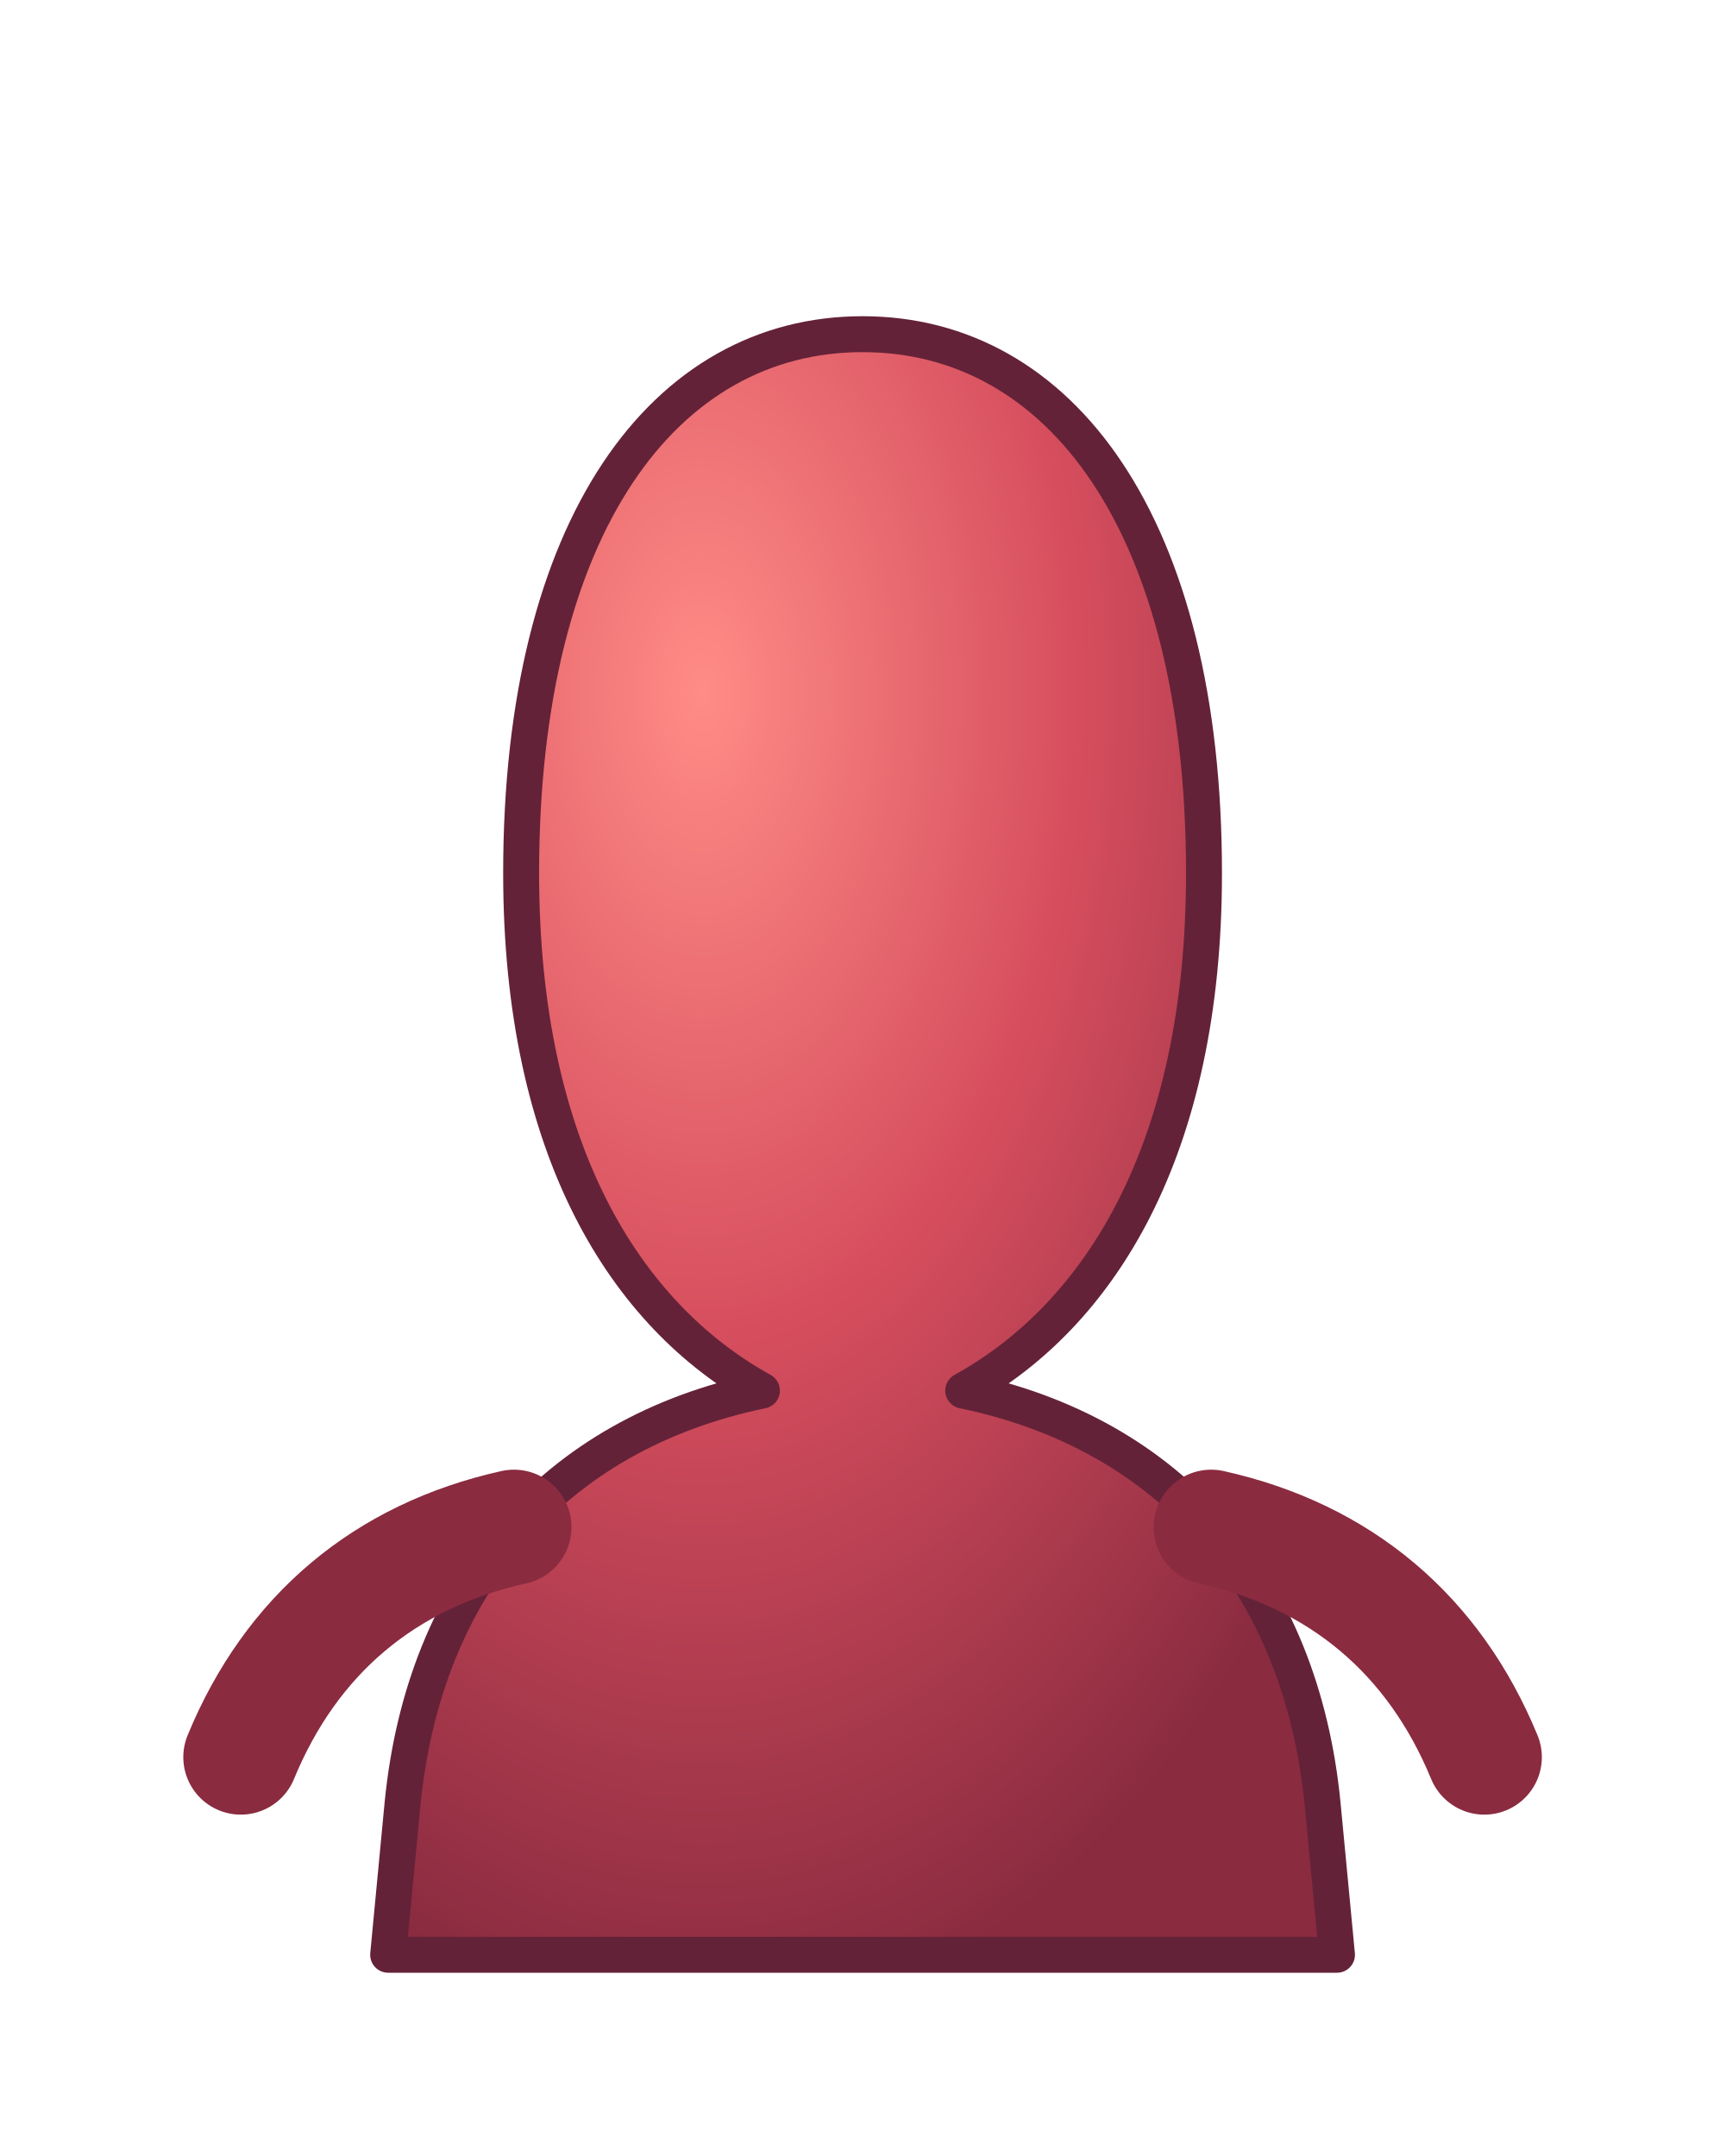
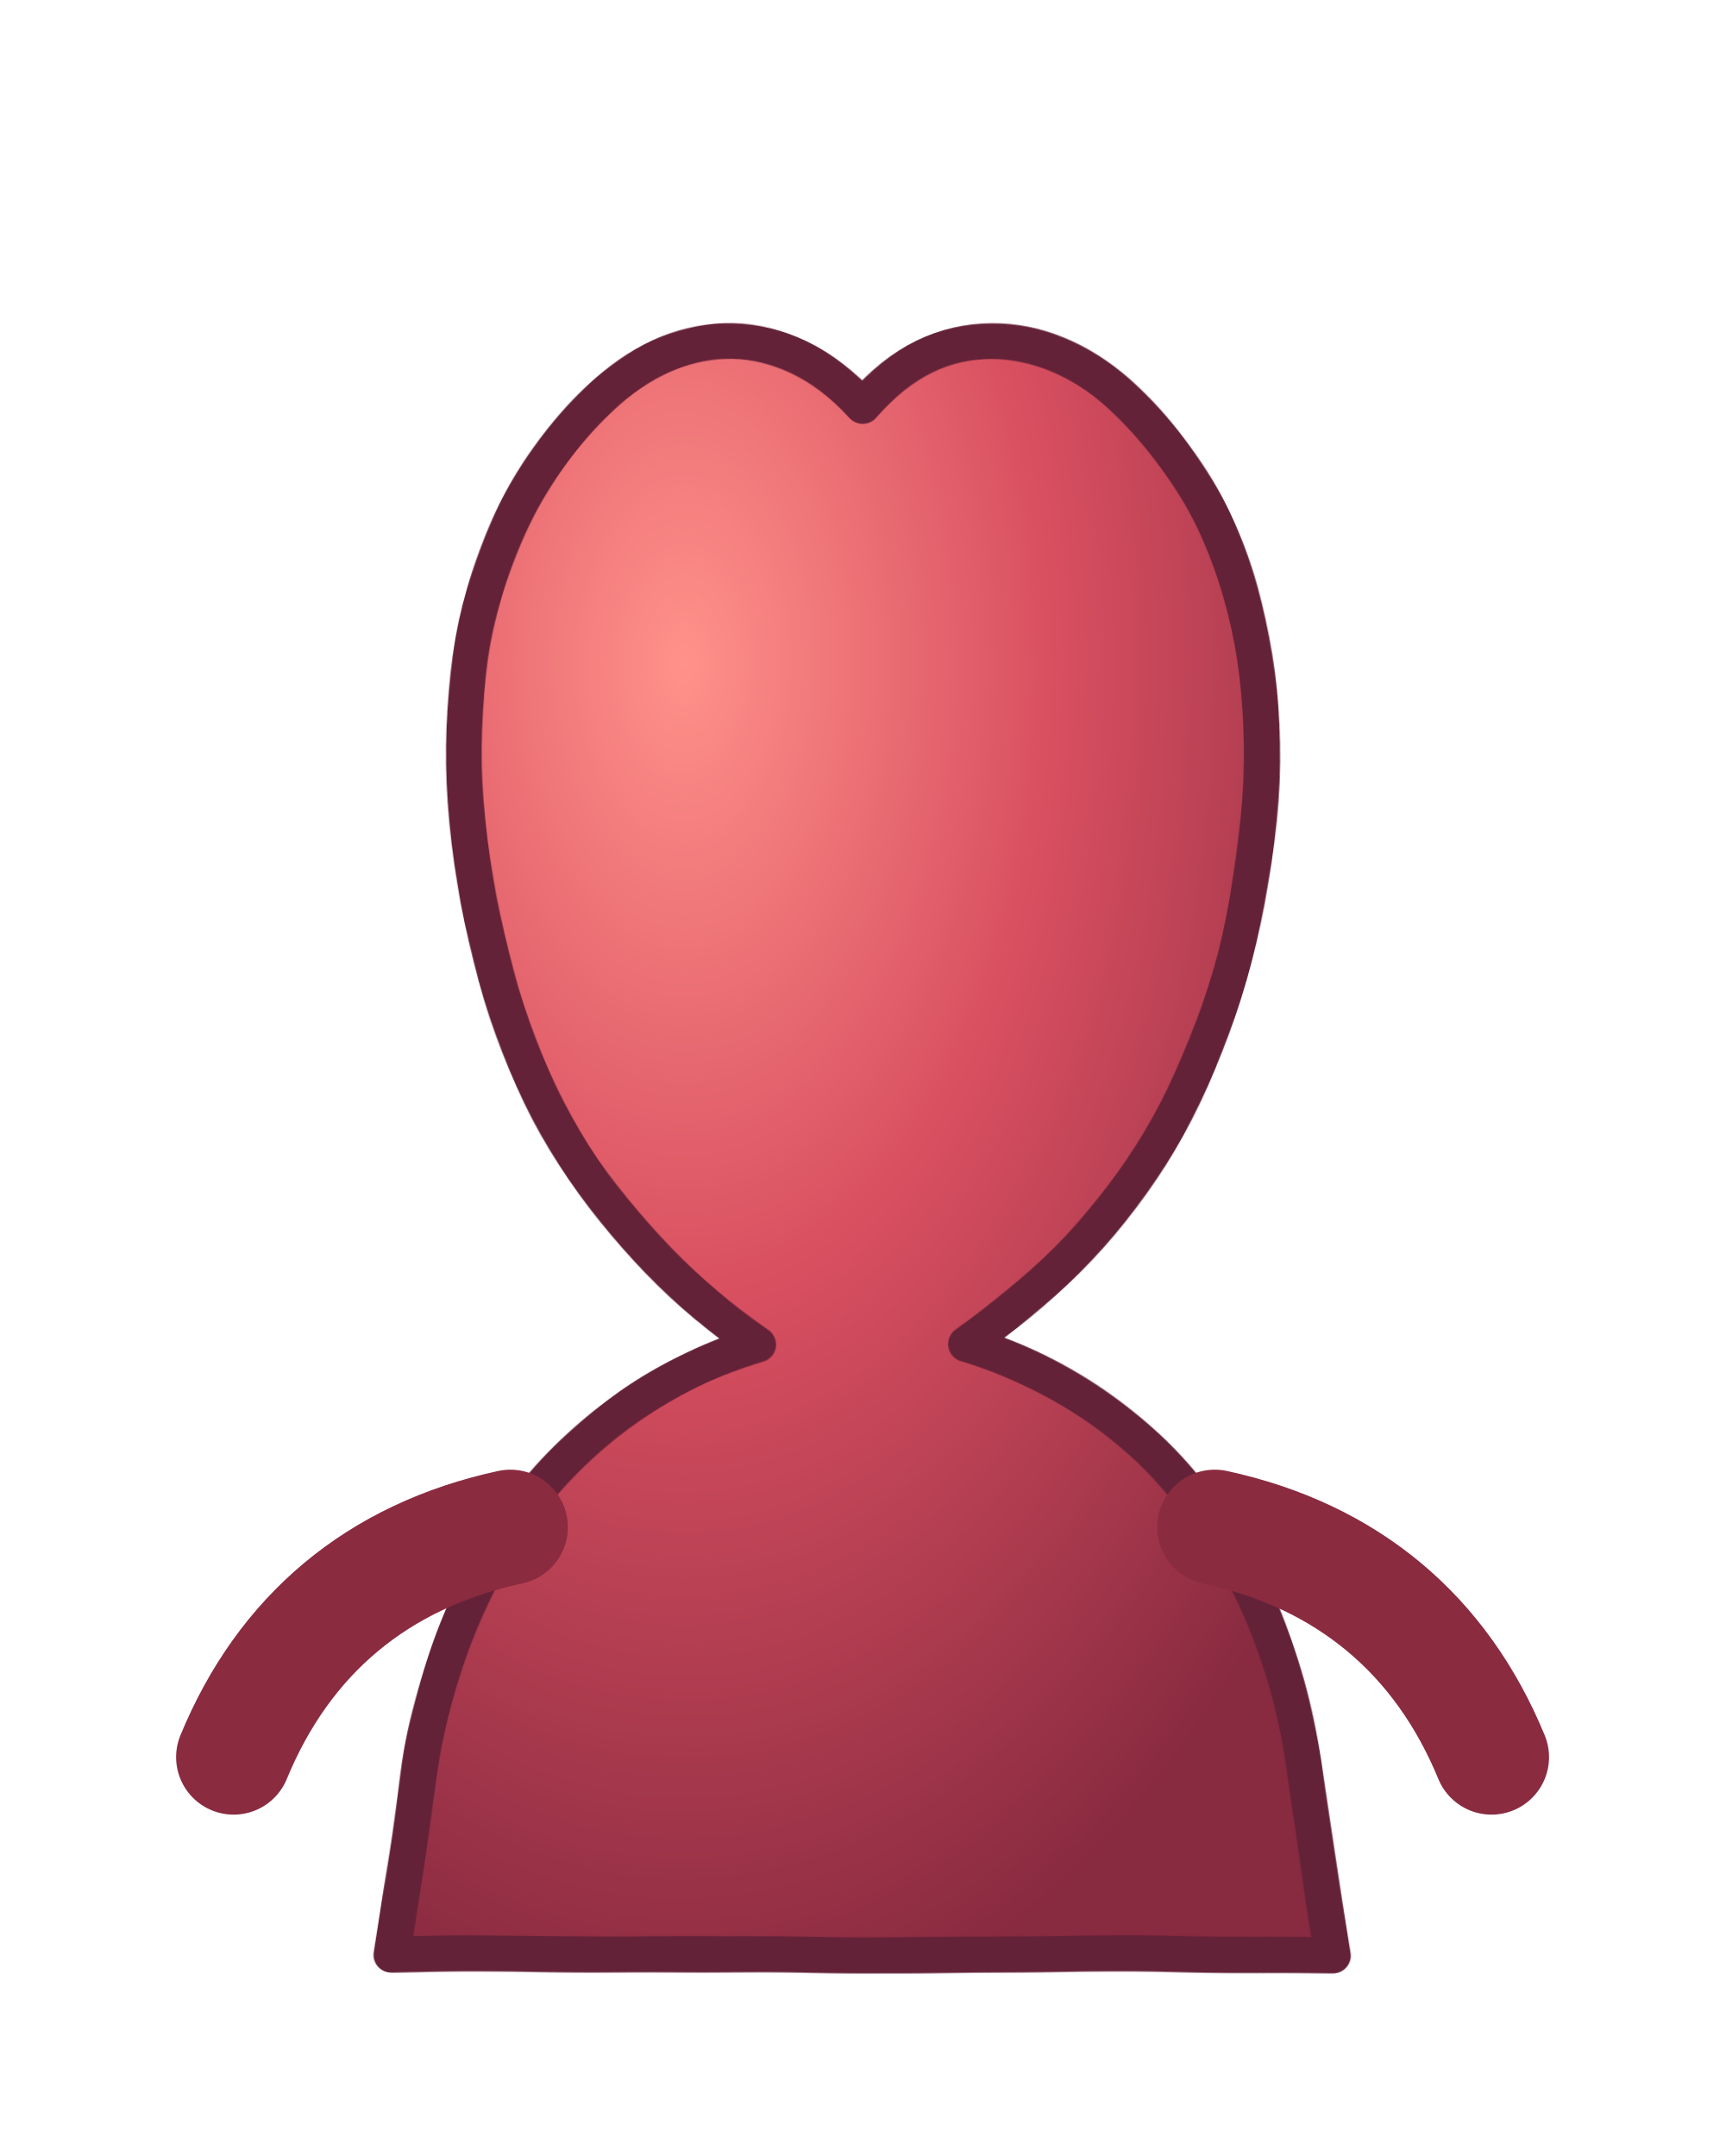
<svg xmlns="http://www.w3.org/2000/svg" viewBox="0 0 480 600" role="img" aria-labelledby="title">
  <defs>
-     <radialGradient id="apple" cx="33%" cy="22%" r="83%">
-       <stop offset="0" stop-color="#ff8c86" />
-       <stop offset=".48" stop-color="#d64e5e" />
-       <stop offset="1" stop-color="#8a2b40" />
+     <filter id="painted-edge" x="-8%" y="-8%" width="116%" height="116%" color-interpolation-filters="sRGB">
+       <feTurbulence type="fractalNoise" baseFrequency="0.018" numOctaves="2" seed="11" result="paper-grain" />
+       <feDisplacementMap in="SourceGraphic" in2="paper-grain" scale="1.25" xChannelSelector="R" yChannelSelector="G" />
+     </filter>
+     <radialGradient id="apple" cx="31%" cy="20%" r="86%">
+       <stop offset="0" stop-color="#ff918a" />
+       <stop offset=".46" stop-color="#d84f60" />
+       <stop offset="1" stop-color="#882a40" />
    </radialGradient>
  </defs>
-   <path d="M145 243c0-97 40-150 95-150s95 53 95 150          c0 77-29 123-67 144          c58 12 94 54 100 115l4 42H108l4-42          c6-61 42-103 100-115c-38-21-67-67-67-144Z" fill="url(#apple)" stroke="#642238" stroke-width="10" stroke-linejoin="round" />
-   <path d="M143 425c-36 8-62 30-76 64M337 425c36 8 62 30 76 64" fill="none" stroke="#8a2b40" stroke-width="32" stroke-linecap="round" />
+   <path filter="url(#painted-edge)" d="M240 113        C218 88 190 91 169 109        C137 137 122 185 132 245        C141 304 171 347 211 374        C163 389 127 429 117 491        L109 544        H371        L363 491        C353 429 317 389 269 374        C309 347 339 304 348 245        C358 185 343 137 311 109        C290 91 262 88 240 113Z" fill="url(#apple)" stroke="#642238" stroke-width="10" stroke-linejoin="round" />
+   <path d="M142 425c-37 8-63 30-77 64" fill="none" stroke="#8a2b40" stroke-width="32" stroke-linecap="round" />
+   <path d="M338 425c37 8 63 30 77 64" fill="none" stroke="#8a2b40" stroke-width="32" stroke-linecap="round" />
</svg>
